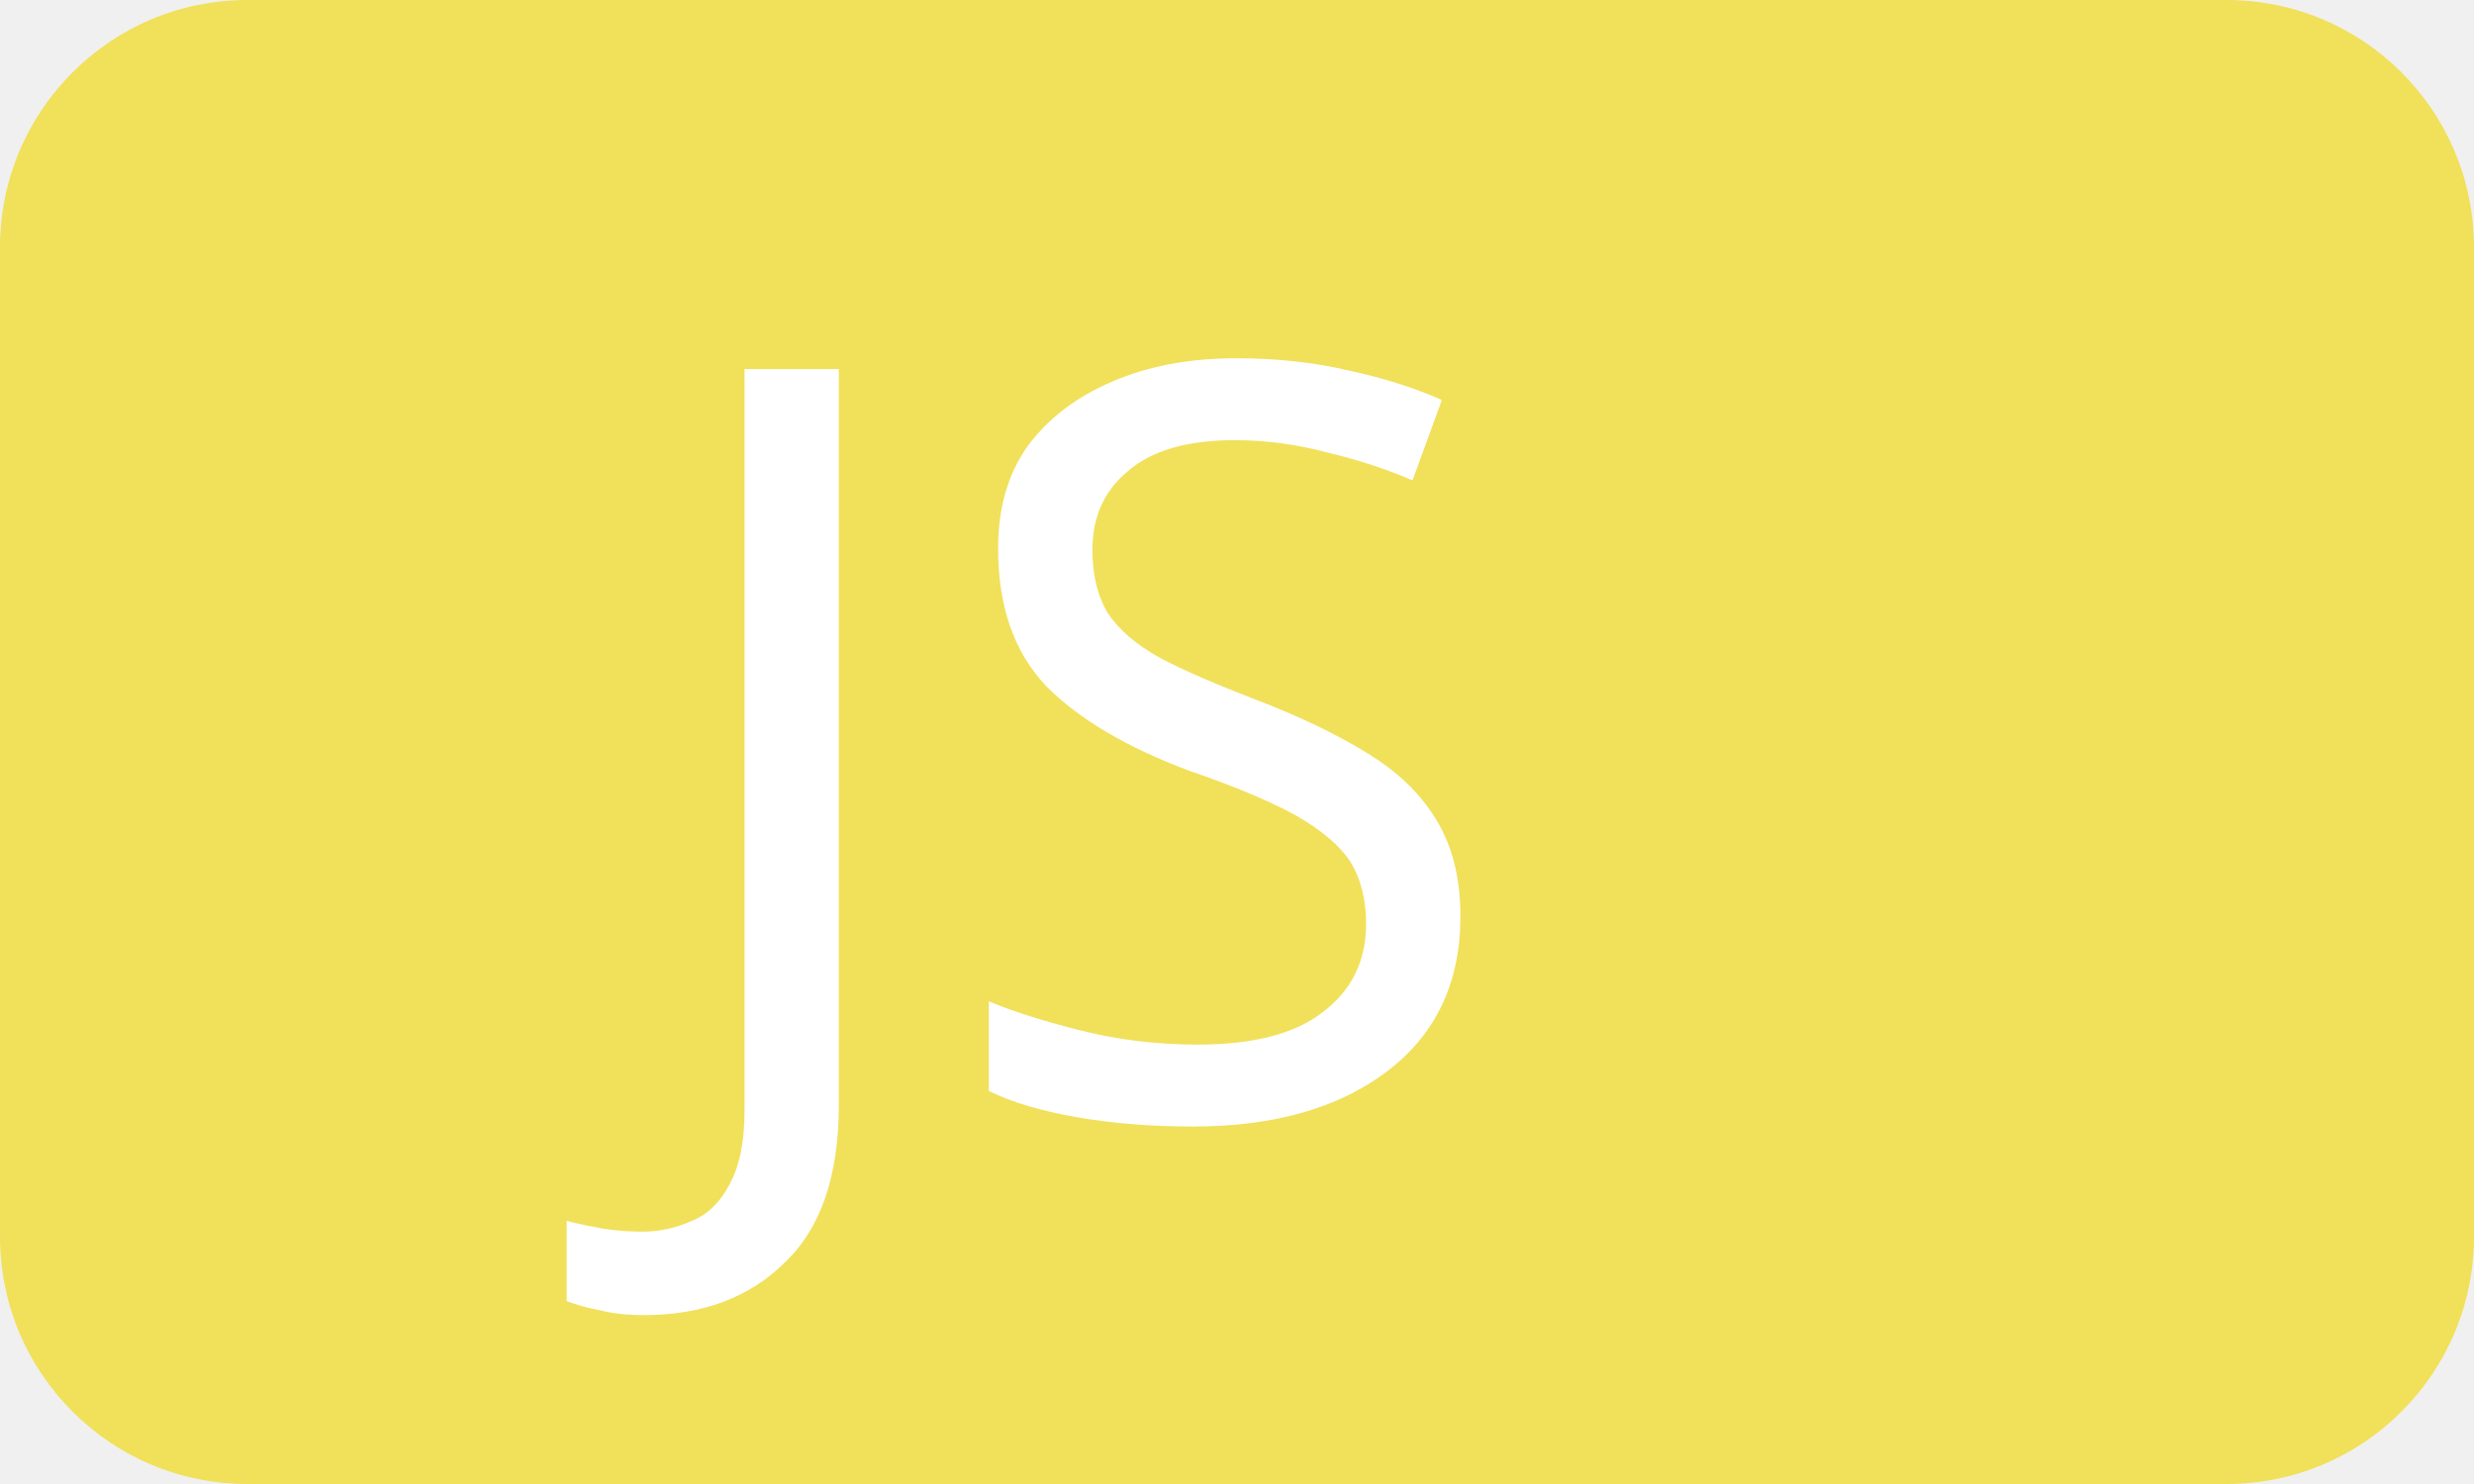
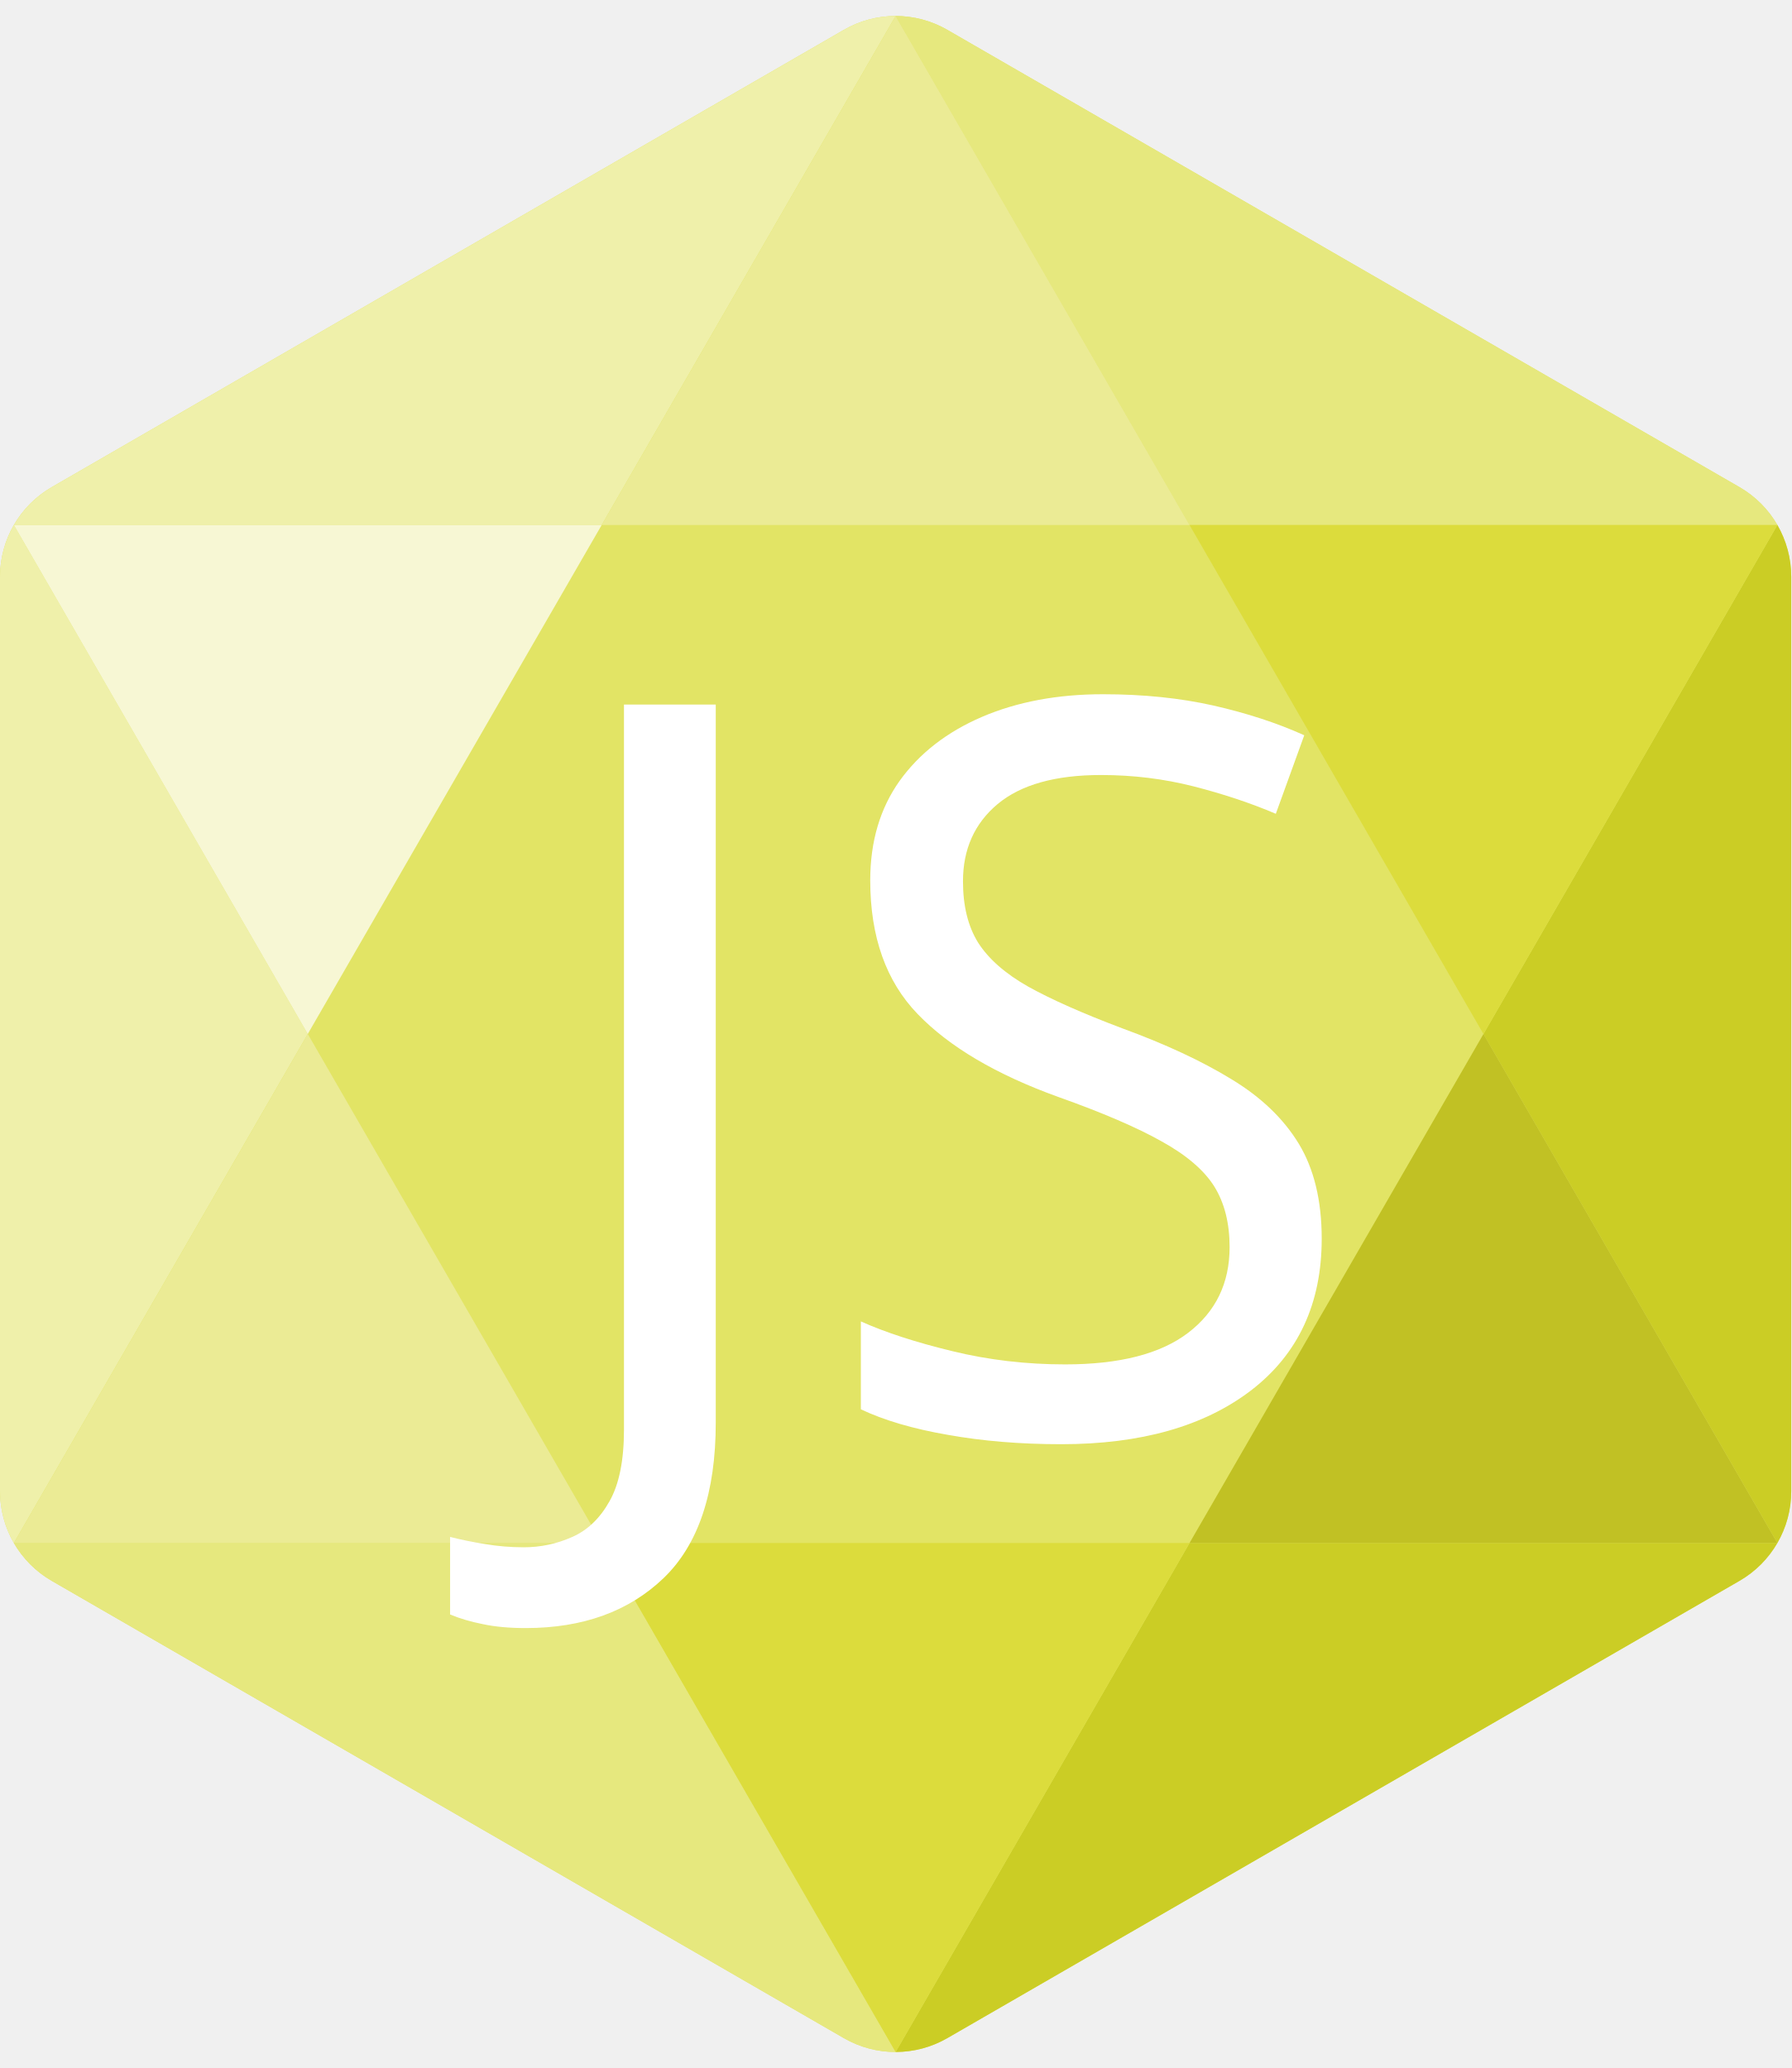
- <svg xmlns="http://www.w3.org/2000/svg" width="25mm" height="15mm" viewBox="0 0 25 15" version="1.1" id="svg8">
+ <svg xmlns="http://www.w3.org/2000/svg" width="86.603mm" height="100mm" viewBox="0 0 86.603 100" version="1.1" id="svg8">
  <defs id="defs2" />
  <g id="layer1">
-     <rect style="fill:#f1e05a;fill-opacity:1;stroke:none;stroke-width:5;stroke-linejoin:bevel;stroke-miterlimit:4;stroke-dasharray:none" id="rect10" width="25" height="15" x="0" y="-2.7755576e-17" ry="2.5" rx="2.5" />
-     <text xml:space="preserve" style="font-style:normal;font-variant:normal;font-weight:normal;font-stretch:normal;font-size:10.583px;line-height:1.25;font-family:sans-serif;-inkscape-font-specification:sans-serif;letter-spacing:0px;word-spacing:0px;writing-mode:lr-tb;fill:#ffffff;fill-opacity:1;stroke-width:0.265" x="6.553" y="11.278" id="text837">
-       <tspan id="tspan835" x="6.553" y="11.278" style="font-style:normal;font-variant:normal;font-weight:normal;font-stretch:normal;font-size:10.583px;font-family:sans-serif;-inkscape-font-specification:sans-serif;writing-mode:lr-tb;fill:#ffffff;fill-opacity:1;stroke-width:0.265">JS</tspan>
+     <path style="color:#000000;font-style:normal;font-variant:normal;font-weight:normal;font-stretch:normal;font-size:medium;line-height:normal;font-family:sans-serif;font-variant-ligatures:normal;font-variant-position:normal;font-variant-caps:normal;font-variant-numeric:normal;font-variant-alternates:normal;font-variant-east-asian:normal;font-feature-settings:normal;font-variation-settings:normal;text-indent:0;text-align:start;text-decoration:none;text-decoration-line:none;text-decoration-style:solid;text-decoration-color:#000000;letter-spacing:normal;word-spacing:normal;text-transform:none;writing-mode:lr-tb;direction:ltr;text-orientation:mixed;dominant-baseline:auto;baseline-shift:baseline;text-anchor:start;white-space:normal;shape-padding:0;shape-margin:0;inline-size:0;clip-rule:nonzero;display:inline;overflow:visible;visibility:visible;opacity:1;isolation:auto;mix-blend-mode:normal;color-interpolation:sRGB;color-interpolation-filters:linearRGB;solid-color:#000000;solid-opacity:1;vector-effect:none;fill:#e2e465;fill-opacity:1;fill-rule:nonzero;stroke:none;stroke-width:10;stroke-linecap:butt;stroke-linejoin:round;stroke-miterlimit:4;stroke-dasharray:none;stroke-dashoffset:0;stroke-opacity:1;color-rendering:auto;image-rendering:auto;shape-rendering:auto;text-rendering:auto;enable-background:accumulate;stop-color:#000000;stop-opacity:1" d="m 43.287,0.773 c -0.873,0.002 -1.73,0.233 -2.486,0.67 L 2.5,23.557 C 1.727,24.003 1.102,24.639 0.67,25.387 0.238,26.134 6.0314845e-5,26.994 0,27.887 V 72.113 C 6.0314976e-5,73.006 0.238,73.866 0.67,74.613 1.102,75.361 1.727,75.997 2.5,76.443 l 38.301,22.113 c 1.547,0.893 3.453,0.893 5,0 L 84.104,76.443 c 1.547,-0.893 2.5,-2.544 2.5,-4.33 V 27.887 c -1.21e-4,-1.786 -0.953,-3.437 -2.5,-4.33 L 45.801,1.443 C 45.037,1.002 44.169,0.771 43.287,0.773 Z" id="path1175" />
+     <path style="color:#000000;font-style:normal;font-variant:normal;font-weight:normal;font-stretch:normal;font-size:medium;line-height:normal;font-family:sans-serif;font-variant-ligatures:normal;font-variant-position:normal;font-variant-caps:normal;font-variant-numeric:normal;font-variant-alternates:normal;font-variant-east-asian:normal;font-feature-settings:normal;font-variation-settings:normal;text-indent:0;text-align:start;text-decoration:none;text-decoration-line:none;text-decoration-style:solid;text-decoration-color:#000000;letter-spacing:normal;word-spacing:normal;text-transform:none;writing-mode:lr-tb;direction:ltr;text-orientation:mixed;dominant-baseline:auto;baseline-shift:baseline;text-anchor:start;white-space:normal;shape-padding:0;shape-margin:0;inline-size:0;clip-rule:nonzero;display:inline;overflow:visible;visibility:visible;opacity:1;isolation:auto;mix-blend-mode:normal;color-interpolation:sRGB;color-interpolation-filters:linearRGB;solid-color:#000000;solid-opacity:1;vector-effect:none;fill:#eff0aa;fill-opacity:1;fill-rule:nonzero;stroke:none;stroke-width:10;stroke-linecap:butt;stroke-linejoin:round;stroke-miterlimit:4;stroke-dasharray:none;stroke-dashoffset:0;stroke-opacity:1;color-rendering:auto;image-rendering:auto;shape-rendering:auto;text-rendering:auto;enable-background:accumulate;stop-color:#000000;stop-opacity:1" d="M 0.67,25.387 C 0.238,26.134 6.032e-5,26.994 0,27.887 v 44.227 c 6.032e-5,0.893 0.238,1.752 0.67,2.5 L 14.88,50 Z" id="path1175-4" />
+     <path style="color:#000000;font-style:normal;font-variant:normal;font-weight:normal;font-stretch:normal;font-size:medium;line-height:normal;font-family:sans-serif;font-variant-ligatures:normal;font-variant-position:normal;font-variant-caps:normal;font-variant-numeric:normal;font-variant-alternates:normal;font-variant-east-asian:normal;font-feature-settings:normal;font-variation-settings:normal;text-indent:0;text-align:start;text-decoration:none;text-decoration-line:none;text-decoration-style:solid;text-decoration-color:#000000;letter-spacing:normal;word-spacing:normal;text-transform:none;writing-mode:lr-tb;direction:ltr;text-orientation:mixed;dominant-baseline:auto;baseline-shift:baseline;text-anchor:start;white-space:normal;shape-padding:0;shape-margin:0;inline-size:0;clip-rule:nonzero;display:inline;overflow:visible;visibility:visible;opacity:1;isolation:auto;mix-blend-mode:normal;color-interpolation:sRGB;color-interpolation-filters:linearRGB;solid-color:#000000;solid-opacity:1;vector-effect:none;fill:#eff0aa;fill-opacity:1;fill-rule:nonzero;stroke:none;stroke-width:10;stroke-linecap:butt;stroke-linejoin:round;stroke-miterlimit:4;stroke-dasharray:none;stroke-dashoffset:0;stroke-opacity:1;color-rendering:auto;image-rendering:auto;shape-rendering:auto;text-rendering:auto;enable-background:accumulate;stop-color:#000000;stop-opacity:1" d="m 43.301,0.774 c -0.863,-1e-6 -1.726,0.223 -2.5,0.67 L 2.5,23.557 c -0.773,0.447 -1.398,1.083 -1.83,1.83 l 28.421,-4.1e-5 z" id="path1175-4-7" />
+     <path style="color:#000000;font-style:normal;font-variant:normal;font-weight:normal;font-stretch:normal;font-size:medium;line-height:normal;font-family:sans-serif;font-variant-ligatures:normal;font-variant-position:normal;font-variant-caps:normal;font-variant-numeric:normal;font-variant-alternates:normal;font-variant-east-asian:normal;font-feature-settings:normal;font-variation-settings:normal;text-indent:0;text-align:start;text-decoration:none;text-decoration-line:none;text-decoration-style:solid;text-decoration-color:#000000;letter-spacing:normal;word-spacing:normal;text-transform:none;writing-mode:lr-tb;direction:ltr;text-orientation:mixed;dominant-baseline:auto;baseline-shift:baseline;text-anchor:start;white-space:normal;shape-padding:0;shape-margin:0;inline-size:0;clip-rule:nonzero;display:inline;overflow:visible;visibility:visible;opacity:1;isolation:auto;mix-blend-mode:normal;color-interpolation:sRGB;color-interpolation-filters:linearRGB;solid-color:#000000;solid-opacity:1;vector-effect:none;fill:#e6e87e;fill-opacity:1;fill-rule:nonzero;stroke:none;stroke-width:10;stroke-linecap:butt;stroke-linejoin:round;stroke-miterlimit:4;stroke-dasharray:none;stroke-dashoffset:0;stroke-opacity:1;color-rendering:auto;image-rendering:auto;shape-rendering:auto;text-rendering:auto;enable-background:accumulate;stop-color:#000000;stop-opacity:1" d="M 85.933,25.387 C 85.501,24.639 84.876,24.003 84.103,23.557 L 45.801,1.443 C 45.028,0.997 44.165,0.774 43.301,0.774 L 57.512,25.387 Z" id="path1175-4-8" />
+     <path style="color:#000000;font-style:normal;font-variant:normal;font-weight:normal;font-stretch:normal;font-size:medium;line-height:normal;font-family:sans-serif;font-variant-ligatures:normal;font-variant-position:normal;font-variant-caps:normal;font-variant-numeric:normal;font-variant-alternates:normal;font-variant-east-asian:normal;font-feature-settings:normal;font-variation-settings:normal;text-indent:0;text-align:start;text-decoration:none;text-decoration-line:none;text-decoration-style:solid;text-decoration-color:#000000;letter-spacing:normal;word-spacing:normal;text-transform:none;writing-mode:lr-tb;direction:ltr;text-orientation:mixed;dominant-baseline:auto;baseline-shift:baseline;text-anchor:start;white-space:normal;shape-padding:0;shape-margin:0;inline-size:0;clip-rule:nonzero;display:inline;overflow:visible;visibility:visible;opacity:1;isolation:auto;mix-blend-mode:normal;color-interpolation:sRGB;color-interpolation-filters:linearRGB;solid-color:#000000;solid-opacity:1;vector-effect:none;fill:#cbcd25;fill-opacity:1;fill-rule:nonzero;stroke:none;stroke-width:10;stroke-linecap:butt;stroke-linejoin:round;stroke-miterlimit:4;stroke-dasharray:none;stroke-dashoffset:0;stroke-opacity:1;color-rendering:auto;image-rendering:auto;shape-rendering:auto;text-rendering:auto;enable-background:accumulate;stop-color:#000000;stop-opacity:1" d="m 85.933,74.613 c 0.432,-0.748 0.67,-1.607 0.67,-2.5 V 27.887 c -6e-5,-0.893 -0.238,-1.752 -0.67,-2.5 L 71.722,50 Z" id="path1175-4-7-8" />
+     <path style="color:#000000;font-style:normal;font-variant:normal;font-weight:normal;font-stretch:normal;font-size:medium;line-height:normal;font-family:sans-serif;font-variant-ligatures:normal;font-variant-position:normal;font-variant-caps:normal;font-variant-numeric:normal;font-variant-alternates:normal;font-variant-east-asian:normal;font-feature-settings:normal;font-variation-settings:normal;text-indent:0;text-align:start;text-decoration:none;text-decoration-line:none;text-decoration-style:solid;text-decoration-color:#000000;letter-spacing:normal;word-spacing:normal;text-transform:none;writing-mode:lr-tb;direction:ltr;text-orientation:mixed;dominant-baseline:auto;baseline-shift:baseline;text-anchor:start;white-space:normal;shape-padding:0;shape-margin:0;inline-size:0;clip-rule:nonzero;display:inline;overflow:visible;visibility:visible;opacity:1;isolation:auto;mix-blend-mode:normal;color-interpolation:sRGB;color-interpolation-filters:linearRGB;solid-color:#000000;solid-opacity:1;vector-effect:none;fill:#cbcd25;fill-opacity:1;fill-rule:nonzero;stroke:none;stroke-width:10;stroke-linecap:butt;stroke-linejoin:round;stroke-miterlimit:4;stroke-dasharray:none;stroke-dashoffset:0;stroke-opacity:1;color-rendering:auto;image-rendering:auto;shape-rendering:auto;text-rendering:auto;enable-background:accumulate;stop-color:#000000;stop-opacity:1" d="m 43.302,99.226 c 0.863,2e-6 1.726,-0.223 2.5,-0.67 L 84.103,76.443 c 0.773,-0.447 1.398,-1.083 1.83,-1.83 l -28.421,4.4e-5 z" id="path1175-4-4" />
+     <path style="color:#000000;font-style:normal;font-variant:normal;font-weight:normal;font-stretch:normal;font-size:medium;line-height:normal;font-family:sans-serif;font-variant-ligatures:normal;font-variant-position:normal;font-variant-caps:normal;font-variant-numeric:normal;font-variant-alternates:normal;font-variant-east-asian:normal;font-feature-settings:normal;font-variation-settings:normal;text-indent:0;text-align:start;text-decoration:none;text-decoration-line:none;text-decoration-style:solid;text-decoration-color:#000000;letter-spacing:normal;word-spacing:normal;text-transform:none;writing-mode:lr-tb;direction:ltr;text-orientation:mixed;dominant-baseline:auto;baseline-shift:baseline;text-anchor:start;white-space:normal;shape-padding:0;shape-margin:0;inline-size:0;clip-rule:nonzero;display:inline;overflow:visible;visibility:visible;opacity:1;isolation:auto;mix-blend-mode:normal;color-interpolation:sRGB;color-interpolation-filters:linearRGB;solid-color:#000000;solid-opacity:1;vector-effect:none;fill:#e6e87e;fill-opacity:1;fill-rule:nonzero;stroke:none;stroke-width:10;stroke-linecap:butt;stroke-linejoin:round;stroke-miterlimit:4;stroke-dasharray:none;stroke-dashoffset:0;stroke-opacity:1;color-rendering:auto;image-rendering:auto;shape-rendering:auto;text-rendering:auto;enable-background:accumulate;stop-color:#000000;stop-opacity:1" d="M 0.671,74.613 C 1.102,75.361 1.727,75.997 2.501,76.443 L 40.802,98.557 c 0.774,0.447 1.637,0.67 2.5,0.67 L 29.091,74.613 Z" id="path1175-4-7-84" />
+     <path style="fill:#f7f7d4;fill-opacity:1;stroke:none;stroke-width:10;stroke-linecap:butt;stroke-linejoin:round;stroke-miterlimit:4;stroke-dasharray:none;stroke-opacity:1" d="M 14.88,50 29.091,25.387 0.67,25.387 Z" id="path1237" />
+     <path style="fill:#dcdc3c;fill-opacity:1;stroke:none;stroke-width:10;stroke-linecap:butt;stroke-linejoin:round;stroke-miterlimit:4;stroke-dasharray:none;stroke-opacity:1" d="m 71.722,50 14.21,-24.613 -28.421,4.1e-5 z" id="path1237-8" />
+     <path style="fill:#dcdc3c;fill-opacity:1;stroke:none;stroke-width:10;stroke-linecap:butt;stroke-linejoin:round;stroke-miterlimit:4;stroke-dasharray:none;stroke-opacity:1" d="m 43.302,99.226 14.21,-24.613 -28.421,4.1e-5 z" id="path1237-7" />
+     <path style="fill:#c1c124;fill-opacity:1;stroke:none;stroke-width:10;stroke-linecap:butt;stroke-linejoin:round;stroke-miterlimit:4;stroke-dasharray:none;stroke-opacity:1" d="M 71.723,50 57.512,74.613 85.933,74.613 Z" id="path1237-74" />
+     <path style="fill:#ebeb95;fill-opacity:1;stroke:none;stroke-width:10;stroke-linecap:butt;stroke-linejoin:round;stroke-miterlimit:4;stroke-dasharray:none;stroke-opacity:1" d="M 14.881,50 0.671,74.613 l 28.421,-4e-5 z" id="path1237-8-2" />
+     <path style="fill:#ebeb95;fill-opacity:1;stroke:none;stroke-width:10;stroke-linecap:butt;stroke-linejoin:round;stroke-miterlimit:4;stroke-dasharray:none;stroke-opacity:1" d="m 43.301,0.774 -14.21,24.613 28.421,-4.3e-5 z" id="path1237-7-5" />
+     <text xml:space="preserve" style="font-style:normal;font-variant:normal;font-weight:300;font-stretch:normal;font-size:49.389px;line-height:1.25;font-family:Oswald;-inkscape-font-specification:'Oswald Light';letter-spacing:0px;word-spacing:0px;writing-mode:lr-tb;fill:#ffffff;fill-opacity:1;stroke-width:0.265" x="25.621" y="69.336" id="text837">
+       <tspan id="tspan835" x="25.621" y="69.336" style="font-style:normal;font-variant:normal;font-weight:300;font-stretch:normal;font-size:49.389px;font-family:Oswald;-inkscape-font-specification:'Oswald Light';writing-mode:lr-tb;fill:#ffffff;fill-opacity:1;stroke-width:0.265">JS</tspan>
    </text>
  </g>
</svg>
